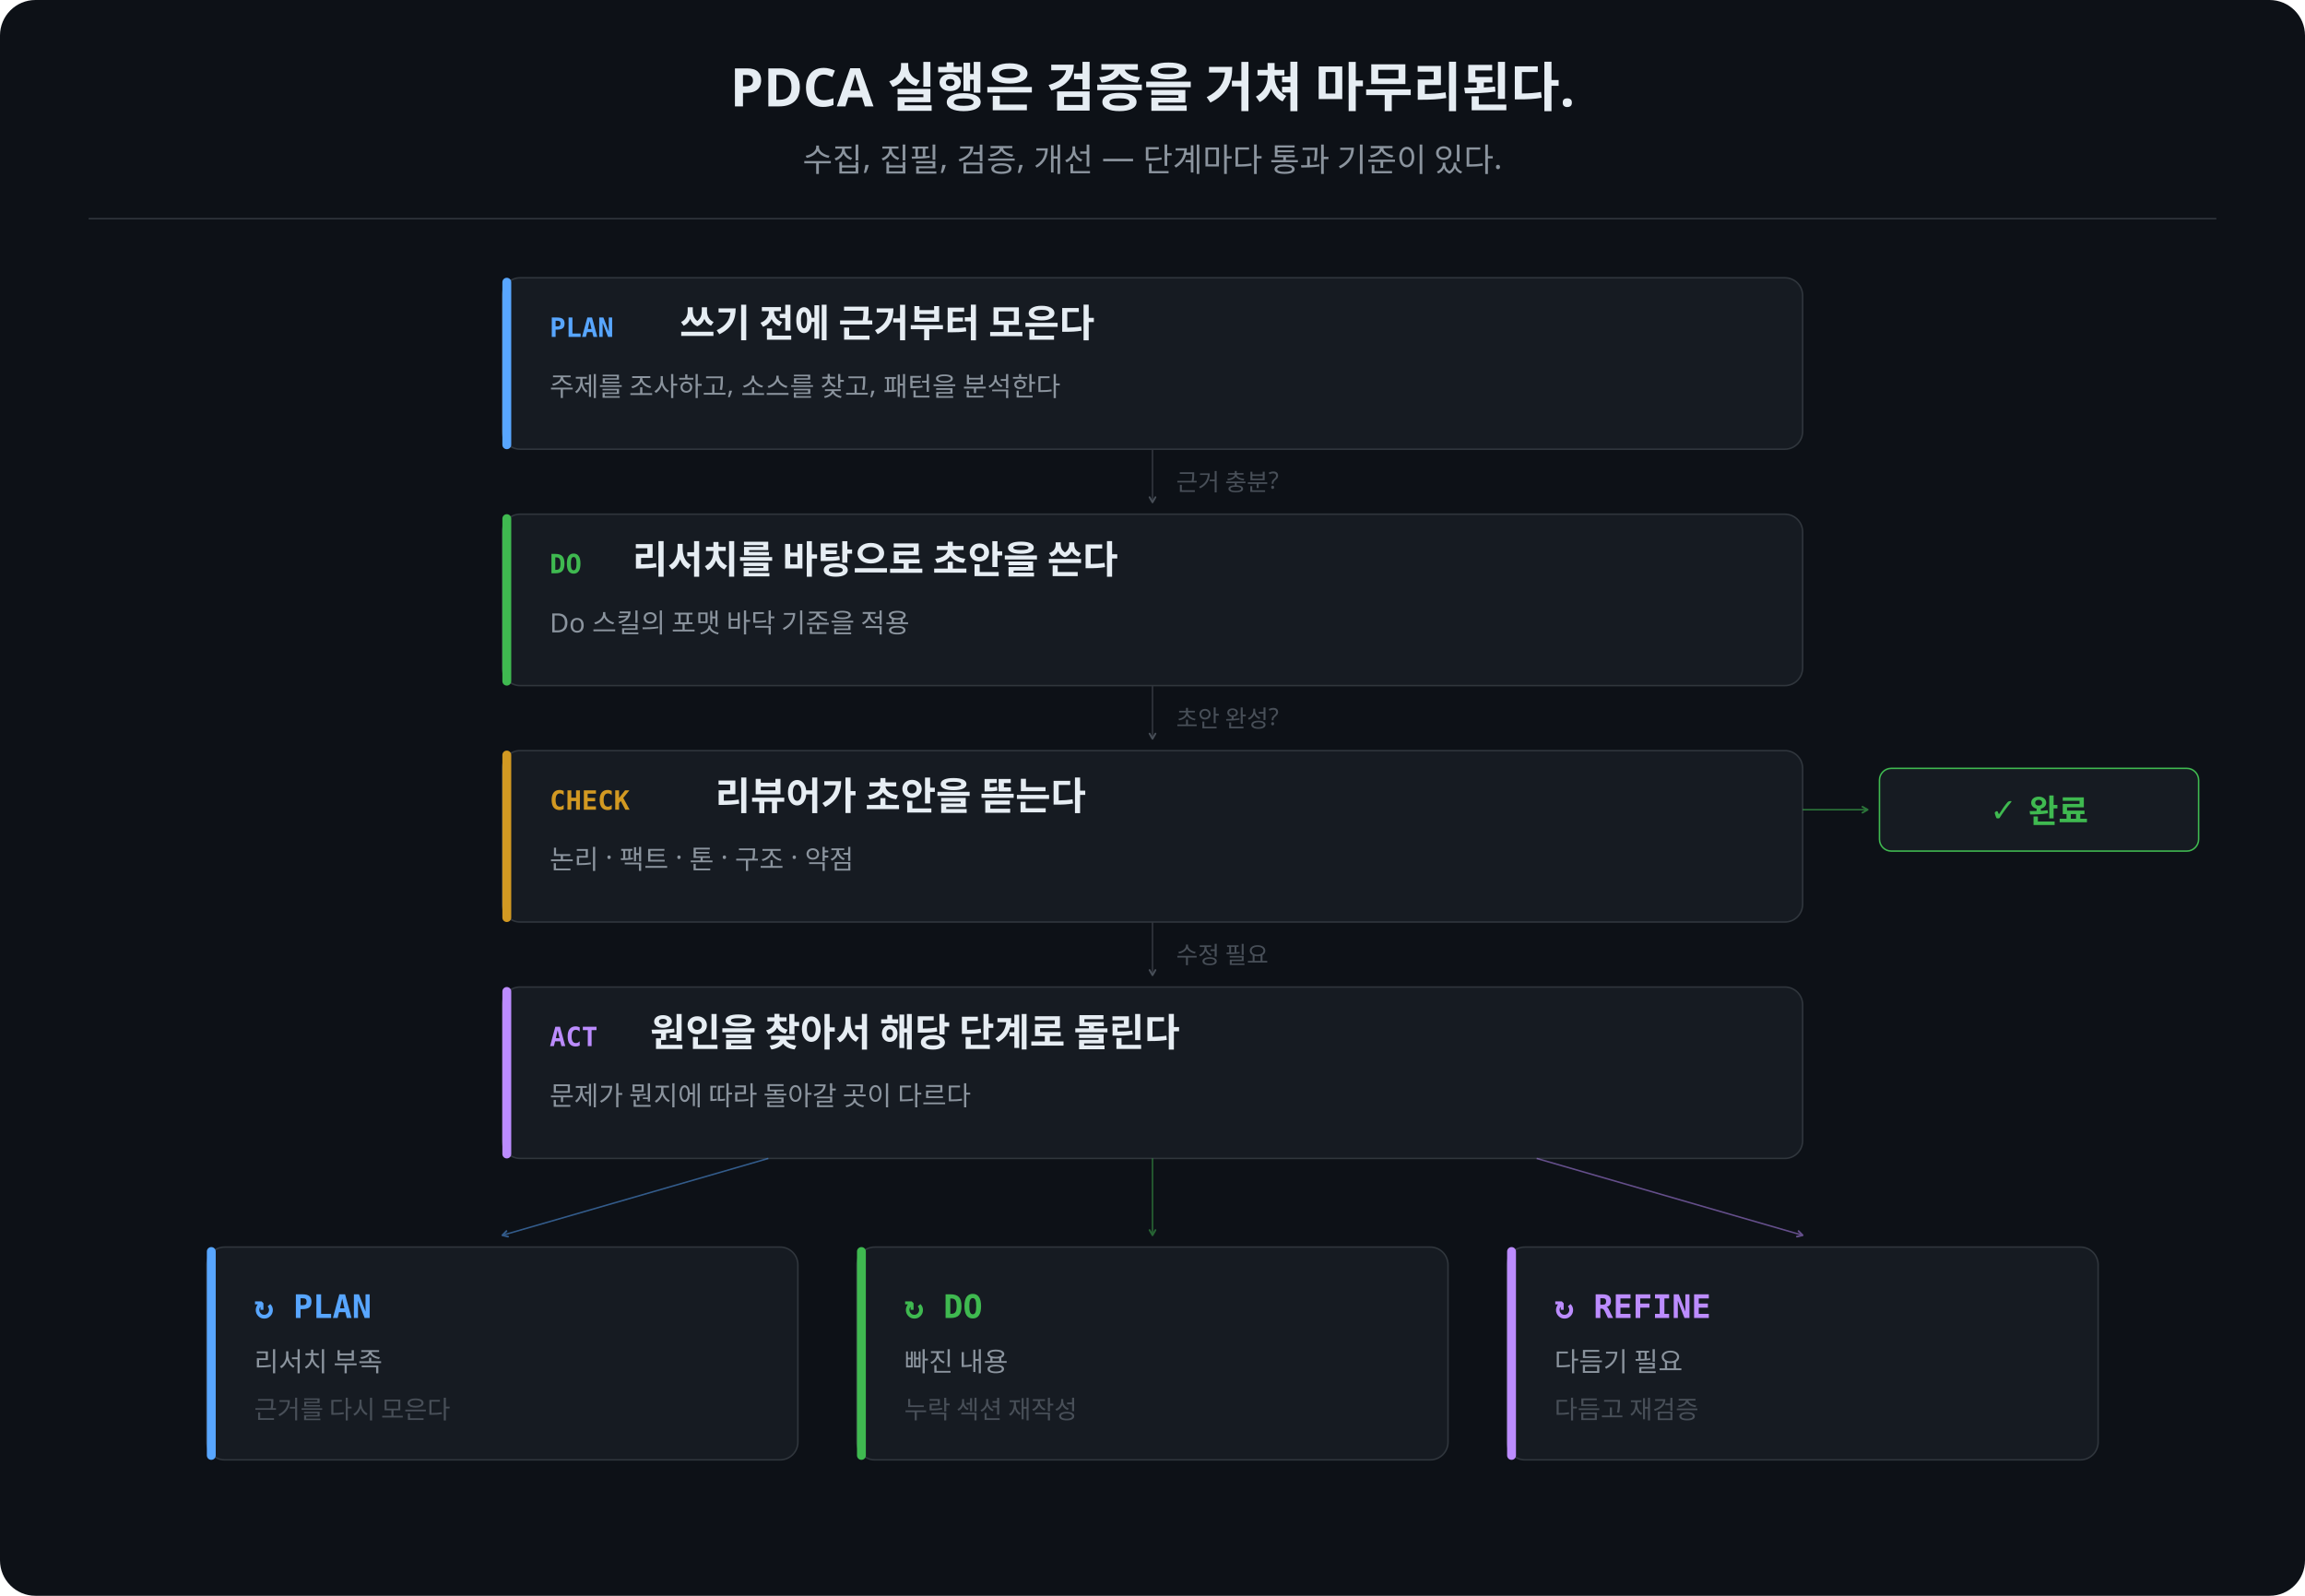
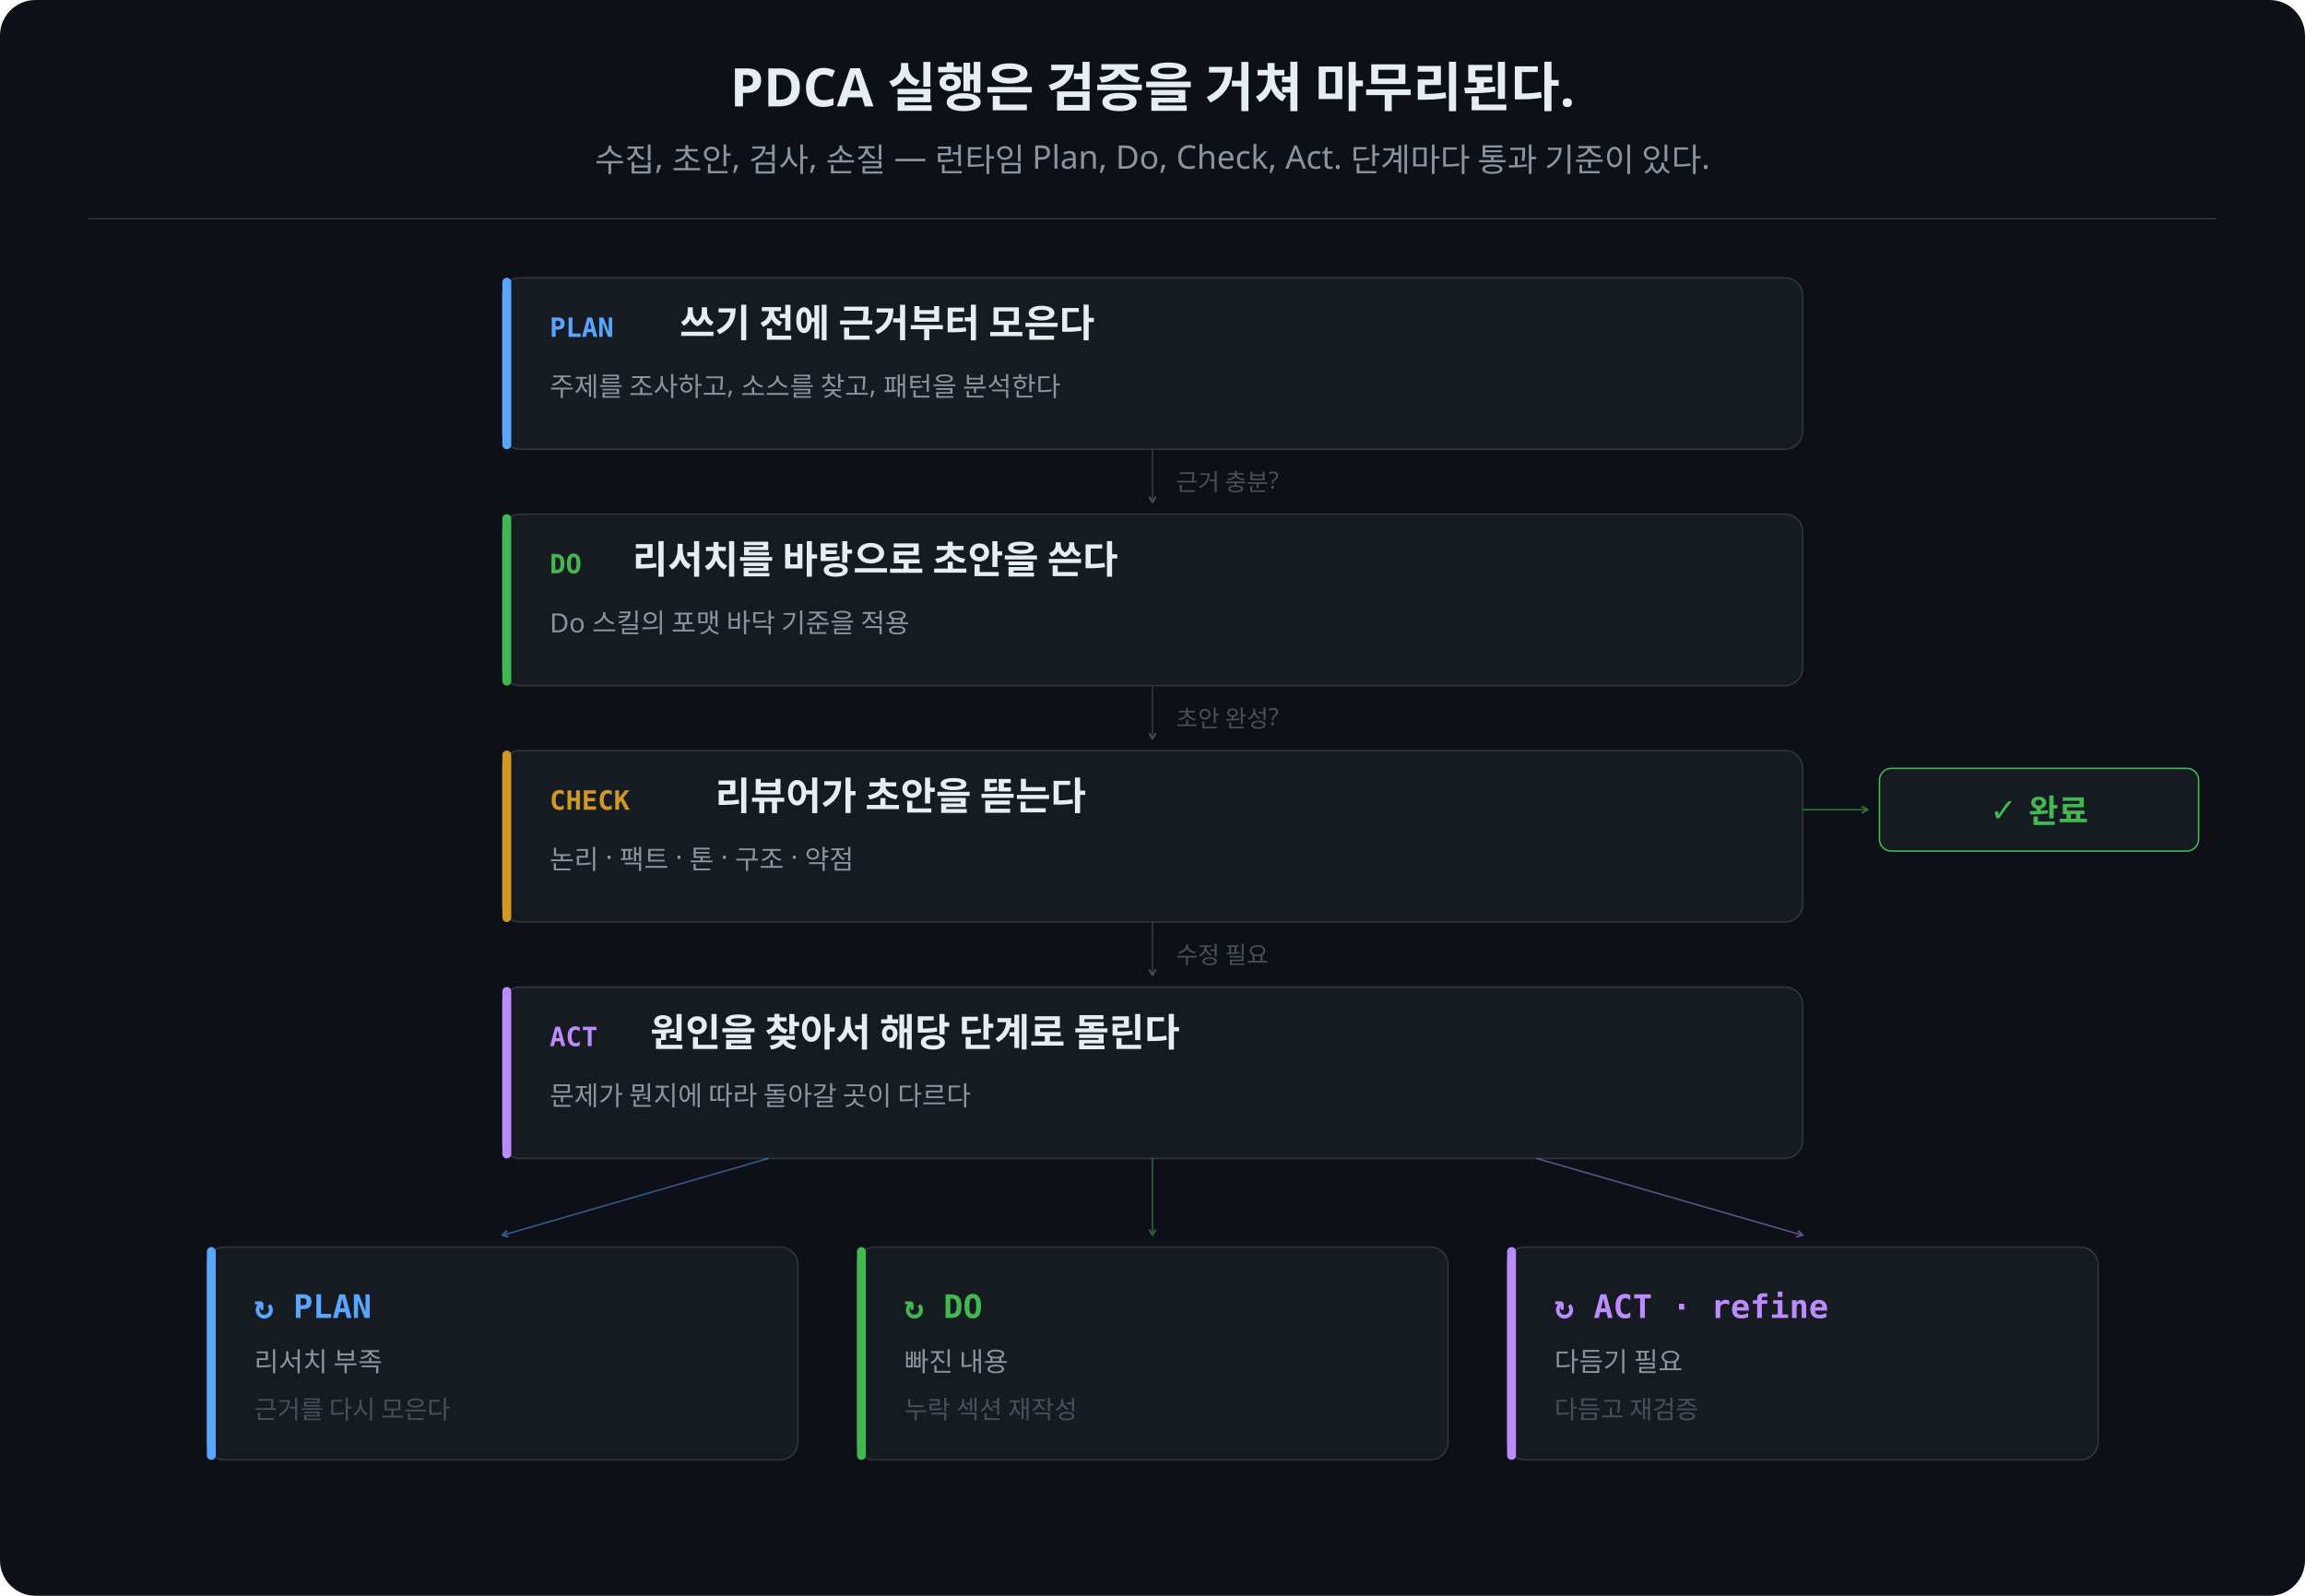
<svg xmlns="http://www.w3.org/2000/svg" viewBox="0 0 780 540" fill="none" role="img" aria-labelledby="pc-title pc-desc">
  <defs>
    <marker id="arr" markerWidth="5" markerHeight="5" refX="4" refY="2.5" orient="auto" markerUnits="strokeWidth">
      <path d="M0.5,0.5 L4,2.5 L0.5,4.5" fill="none" stroke="#484f58" stroke-width="1.2" stroke-linecap="round" stroke-linejoin="round" />
    </marker>
    <marker id="arr-green" markerWidth="5" markerHeight="5" refX="4" refY="2.5" orient="auto" markerUnits="strokeWidth">
      <path d="M0.5,0.5 L4,2.5 L0.5,4.5" fill="none" stroke="#3fb950" stroke-width="1.2" stroke-linecap="round" stroke-linejoin="round" />
    </marker>
    <marker id="arr-blue" markerWidth="5" markerHeight="5" refX="4" refY="2.5" orient="auto" markerUnits="strokeWidth">
      <path d="M0.5,0.5 L4,2.5 L0.5,4.5" fill="none" stroke="#58a6ff" stroke-width="1.2" stroke-linecap="round" stroke-linejoin="round" />
    </marker>
    <marker id="arr-act" markerWidth="5" markerHeight="5" refX="4" refY="2.5" orient="auto" markerUnits="strokeWidth">
      <path d="M0.5,0.5 L4,2.5 L0.5,4.5" fill="none" stroke="#bc8cff" stroke-width="1.2" stroke-linecap="round" stroke-linejoin="round" />
    </marker>
  </defs>
  <rect width="780" height="540" rx="12" fill="#0d1117" />
  <text x="390" y="36" text-anchor="middle" fill="#e6edf3" font-size="18" font-weight="700" font-family="Apple SD Gothic Neo, Malgun Gothic, sans-serif">PDCA 실행은 검증을 거쳐 마무리된다.</text>
-   <text x="390" y="58" text-anchor="middle" fill="#8b949e" font-size="11" font-family="Apple SD Gothic Neo, Malgun Gothic, sans-serif">수집, 집필, 검증, 개선 — 단계마다 통과 기준이 있다.</text>
+   <text x="390" y="58" text-anchor="middle" fill="#8b949e" font-size="11" font-family="Apple SD Gothic Neo, Malgun Gothic, sans-serif">수집, 초안, 검사, 손질 — 런타임 Plan, Do, Check, Act. 단계마다 통과 기준이 있다.</text>
  <line x1="30" y1="74" x2="750" y2="74" stroke="#30363d" stroke-width="0.5" />
  <rect x="170" y="94" width="440" height="58" rx="6" fill="#161b22" stroke="#30363d" stroke-width="0.5" />
  <rect x="170" y="94" width="3" height="58" rx="1.5" fill="#58a6ff" />
  <text x="186" y="114" fill="#58a6ff" font-size="9" font-weight="600" font-family="SF Mono, Consolas, monospace">PLAN</text>
  <text x="230" y="114" fill="#e6edf3" font-size="13" font-weight="600" font-family="Apple SD Gothic Neo, Malgun Gothic, sans-serif">쓰기 전에 근거부터 모은다</text>
  <text x="186" y="134" fill="#8b949e" font-size="9" font-family="Apple SD Gothic Neo, Malgun Gothic, sans-serif">주제를 조사하고, 소스를 찾고, 패턴을 분석한다</text>
  <line x1="390" y1="152" x2="390" y2="170" stroke="#30363d" stroke-width="0.5" marker-end="url(#arr)" />
  <text x="398" y="166" fill="#484f58" font-size="8" font-family="Apple SD Gothic Neo, Malgun Gothic, sans-serif">근거 충분?</text>
  <rect x="170" y="174" width="440" height="58" rx="6" fill="#161b22" stroke="#30363d" stroke-width="0.5" />
  <rect x="170" y="174" width="3" height="58" rx="1.5" fill="#3fb950" />
  <text x="186" y="194" fill="#3fb950" font-size="9" font-weight="600" font-family="SF Mono, Consolas, monospace">DO</text>
  <text x="214" y="194" fill="#e6edf3" font-size="13" font-weight="600" font-family="Apple SD Gothic Neo, Malgun Gothic, sans-serif">리서치를 바탕으로 초안을 쓴다</text>
  <text x="186" y="214" fill="#8b949e" font-size="9" font-family="Apple SD Gothic Neo, Malgun Gothic, sans-serif">Do 스킬의 포맷 바닥 기준을 적용</text>
  <line x1="390" y1="232" x2="390" y2="250" stroke="#30363d" stroke-width="0.5" marker-end="url(#arr)" />
  <text x="398" y="246" fill="#484f58" font-size="8" font-family="Apple SD Gothic Neo, Malgun Gothic, sans-serif">초안 완성?</text>
  <rect x="170" y="254" width="440" height="58" rx="6" fill="#161b22" stroke="#30363d" stroke-width="0.5" />
  <rect x="170" y="254" width="3" height="58" rx="1.5" fill="#d29922" />
  <text x="186" y="274" fill="#d29922" font-size="9" font-weight="600" font-family="SF Mono, Consolas, monospace">CHECK</text>
  <text x="242" y="274" fill="#e6edf3" font-size="13" font-weight="600" font-family="Apple SD Gothic Neo, Malgun Gothic, sans-serif">리뷰어가 초안을 뜯는다</text>
  <text x="186" y="294" fill="#8b949e" font-size="9" font-family="Apple SD Gothic Neo, Malgun Gothic, sans-serif">논리 · 팩트 · 톤 · 구조 · 약점</text>
  <line x1="610" y1="274" x2="632" y2="274" stroke="#3fb950" stroke-width="0.5" opacity="0.6" marker-end="url(#arr-green)" />
  <rect x="636" y="260" width="108" height="28" rx="4" fill="#161b22" stroke="#3fb950" stroke-width="0.5" />
  <text x="690" y="278" text-anchor="middle" fill="#3fb950" font-size="11" font-weight="600" font-family="Apple SD Gothic Neo, Malgun Gothic, sans-serif">✓ 완료</text>
  <line x1="390" y1="312" x2="390" y2="330" stroke="#30363d" stroke-width="0.5" marker-end="url(#arr)" />
  <text x="398" y="326" fill="#484f58" font-size="8" font-family="Apple SD Gothic Neo, Malgun Gothic, sans-serif">수정 필요</text>
  <rect x="170" y="334" width="440" height="58" rx="6" fill="#161b22" stroke="#30363d" stroke-width="0.5" />
  <rect x="170" y="334" width="3" height="58" rx="1.5" fill="#bc8cff" />
  <text x="186" y="354" fill="#bc8cff" font-size="9" font-weight="600" font-family="SF Mono, Consolas, monospace">ACT</text>
  <text x="220" y="354" fill="#e6edf3" font-size="13" font-weight="600" font-family="Apple SD Gothic Neo, Malgun Gothic, sans-serif">원인을 찾아서 해당 단계로 돌린다</text>
  <text x="186" y="374" fill="#8b949e" font-size="9" font-family="Apple SD Gothic Neo, Malgun Gothic, sans-serif">문제가 뭔지에 따라 돌아갈 곳이 다르다</text>
  <line x1="260" y1="392" x2="170" y2="418" stroke="#58a6ff" stroke-width="0.5" opacity="0.5" marker-end="url(#arr-blue)" />
  <line x1="390" y1="392" x2="390" y2="418" stroke="#3fb950" stroke-width="0.5" opacity="0.5" marker-end="url(#arr-green)" />
  <line x1="520" y1="392" x2="610" y2="418" stroke="#bc8cff" stroke-width="0.5" opacity="0.5" marker-end="url(#arr-act)" />
  <rect x="70" y="422" width="200" height="72" rx="6" fill="#161b22" stroke="#30363d" stroke-width="0.5" />
  <rect x="70" y="422" width="3" height="72" rx="1.5" fill="#58a6ff" />
  <text x="86" y="446" fill="#58a6ff" font-size="11" font-weight="600" font-family="SF Mono, Consolas, monospace">↻ PLAN</text>
  <text x="86" y="464" fill="#8b949e" font-size="9" font-family="Apple SD Gothic Neo, Malgun Gothic, sans-serif">리서치 부족</text>
  <text x="86" y="480" fill="#484f58" font-size="8.5" font-family="Apple SD Gothic Neo, Malgun Gothic, sans-serif">근거를 다시 모은다</text>
  <rect x="290" y="422" width="200" height="72" rx="6" fill="#161b22" stroke="#30363d" stroke-width="0.5" />
  <rect x="290" y="422" width="3" height="72" rx="1.5" fill="#3fb950" />
  <text x="306" y="446" fill="#3fb950" font-size="11" font-weight="600" font-family="SF Mono, Consolas, monospace">↻ DO</text>
  <text x="306" y="464" fill="#8b949e" font-size="9" font-family="Apple SD Gothic Neo, Malgun Gothic, sans-serif">빠진 내용</text>
  <text x="306" y="480" fill="#484f58" font-size="8.5" font-family="Apple SD Gothic Neo, Malgun Gothic, sans-serif">누락 섹션 재작성</text>
  <rect x="510" y="422" width="200" height="72" rx="6" fill="#161b22" stroke="#30363d" stroke-width="0.5" />
  <rect x="510" y="422" width="3" height="72" rx="1.5" fill="#bc8cff" />
-   <text x="526" y="446" fill="#bc8cff" font-size="11" font-weight="600" font-family="SF Mono, Consolas, monospace">↻ REFINE</text>
+   <text x="526" y="446" fill="#bc8cff" font-size="11" font-weight="600" font-family="SF Mono, Consolas, monospace">↻ ACT · refine</text>
  <text x="526" y="464" fill="#8b949e" font-size="9" font-family="Apple SD Gothic Neo, Malgun Gothic, sans-serif">다듬기 필요</text>
  <text x="526" y="480" fill="#484f58" font-size="8.5" font-family="Apple SD Gothic Neo, Malgun Gothic, sans-serif">다듬고 재검증</text>
</svg>
